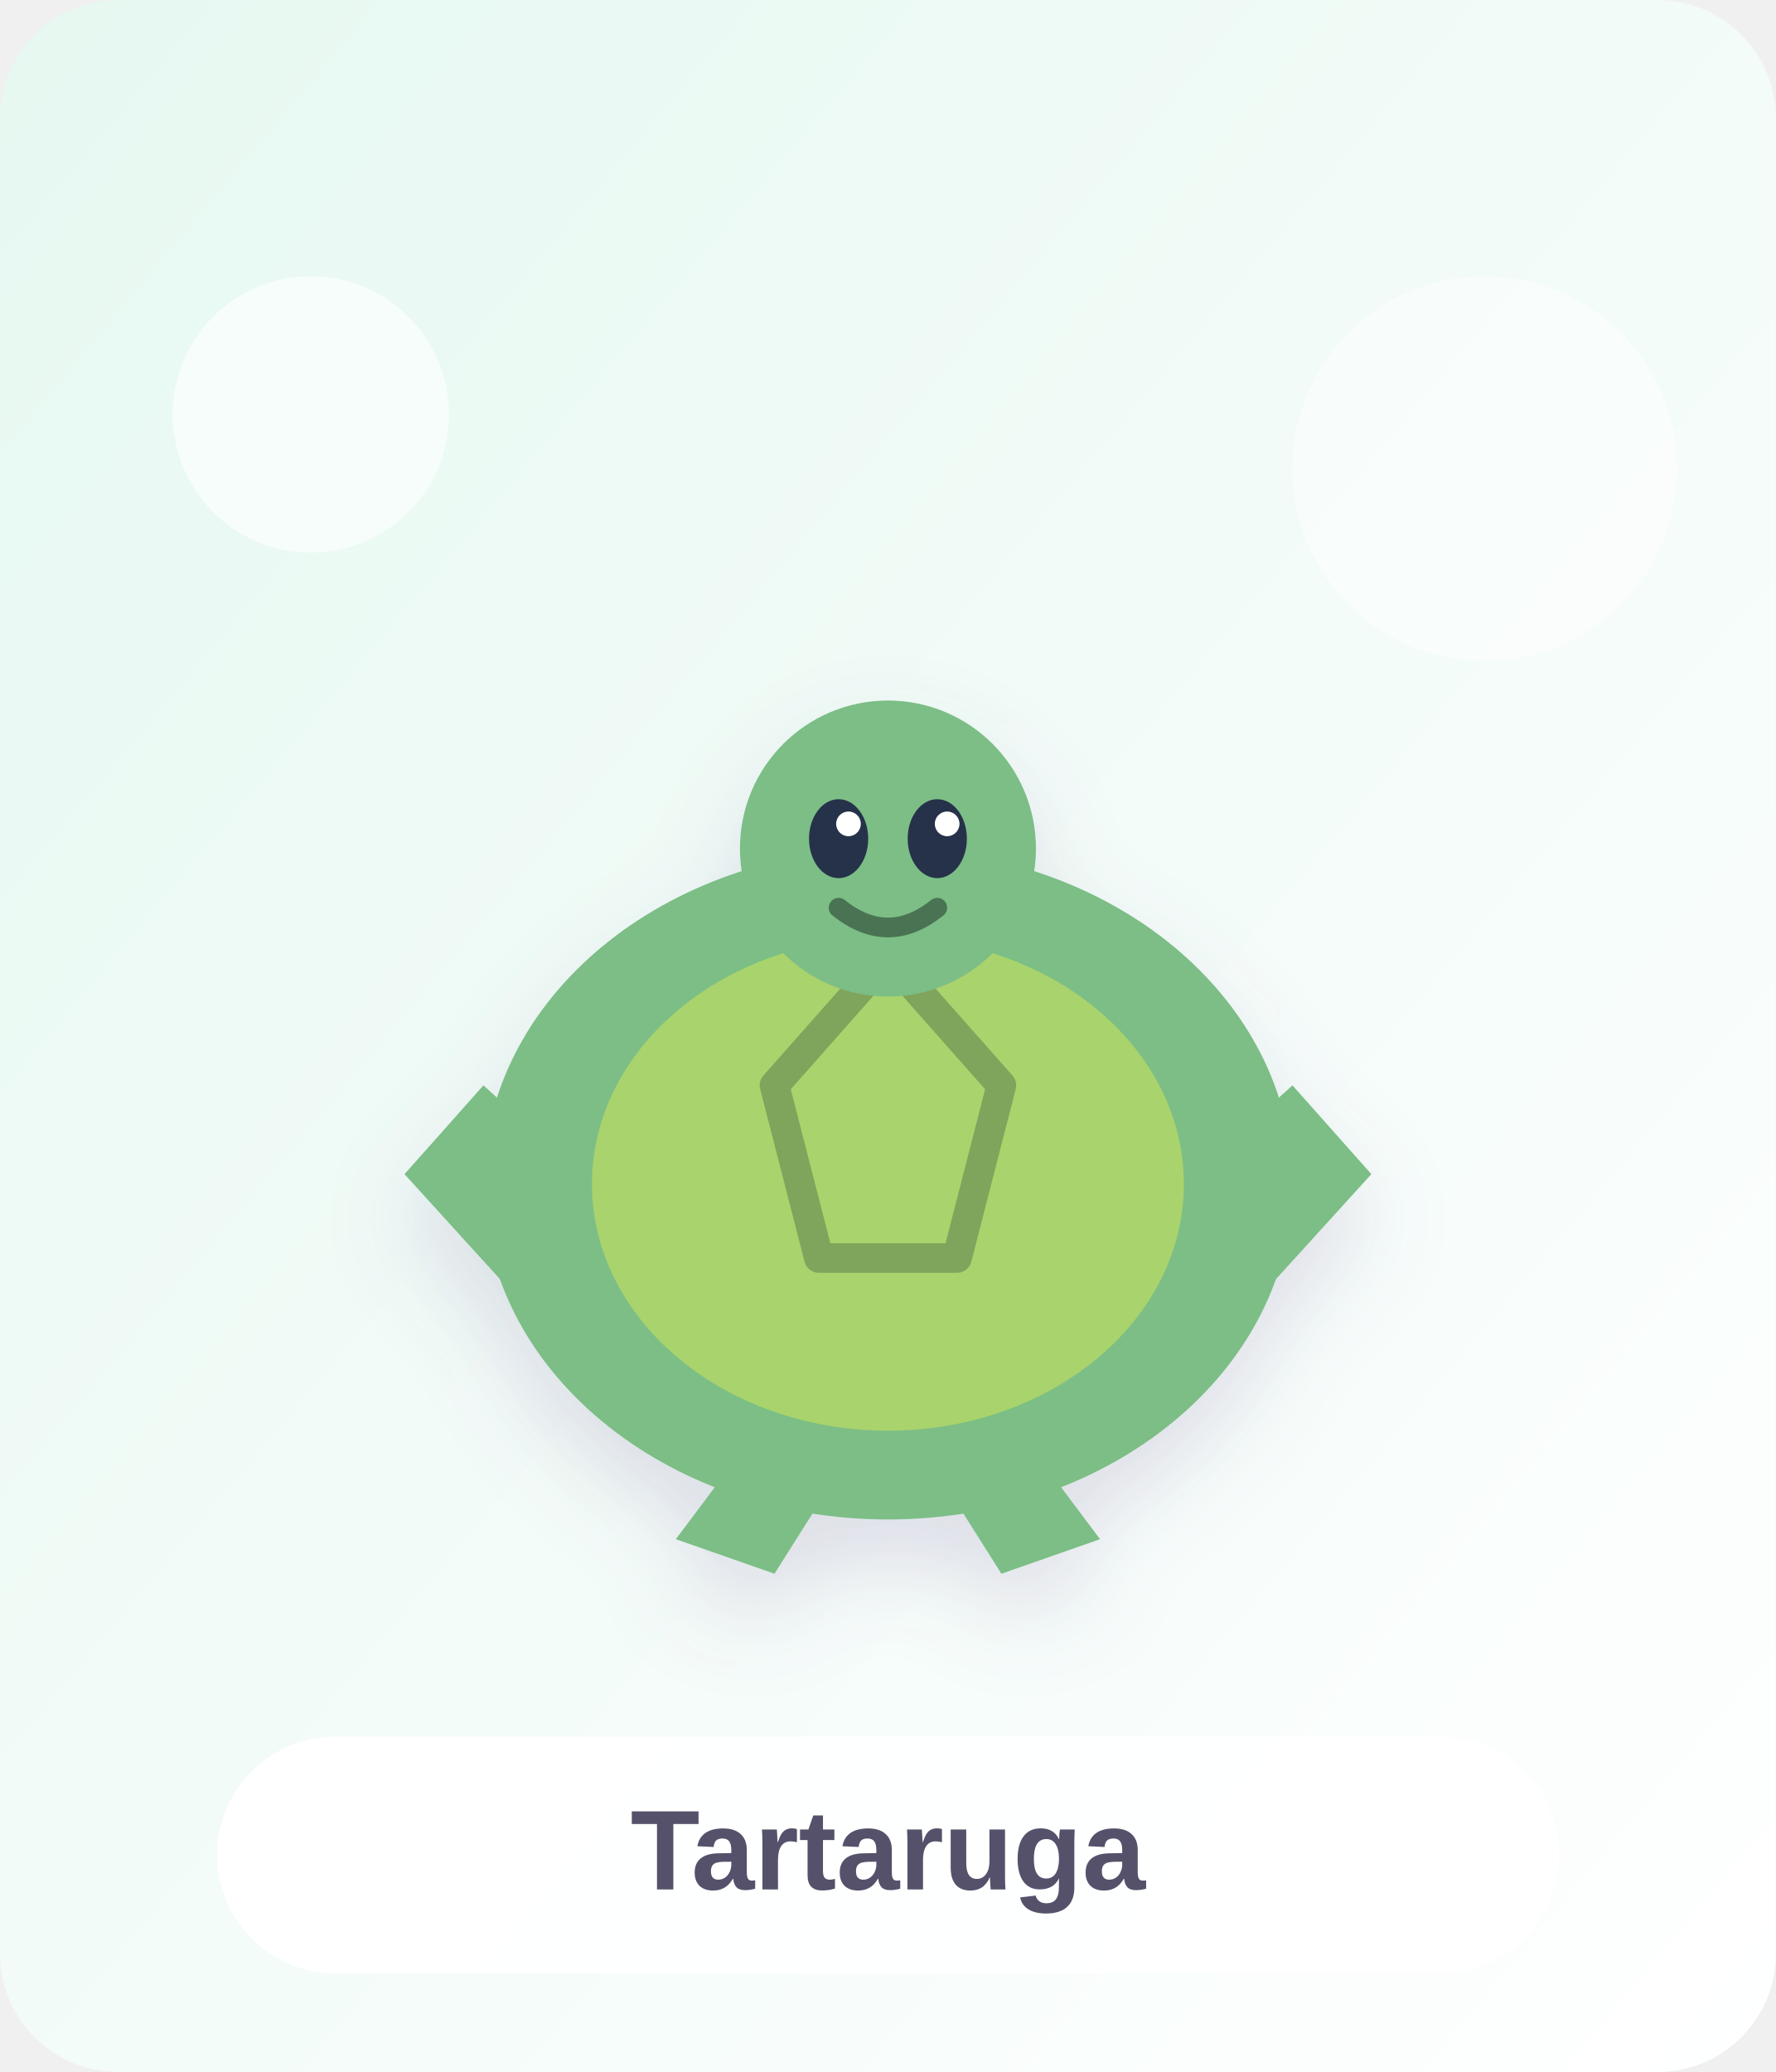
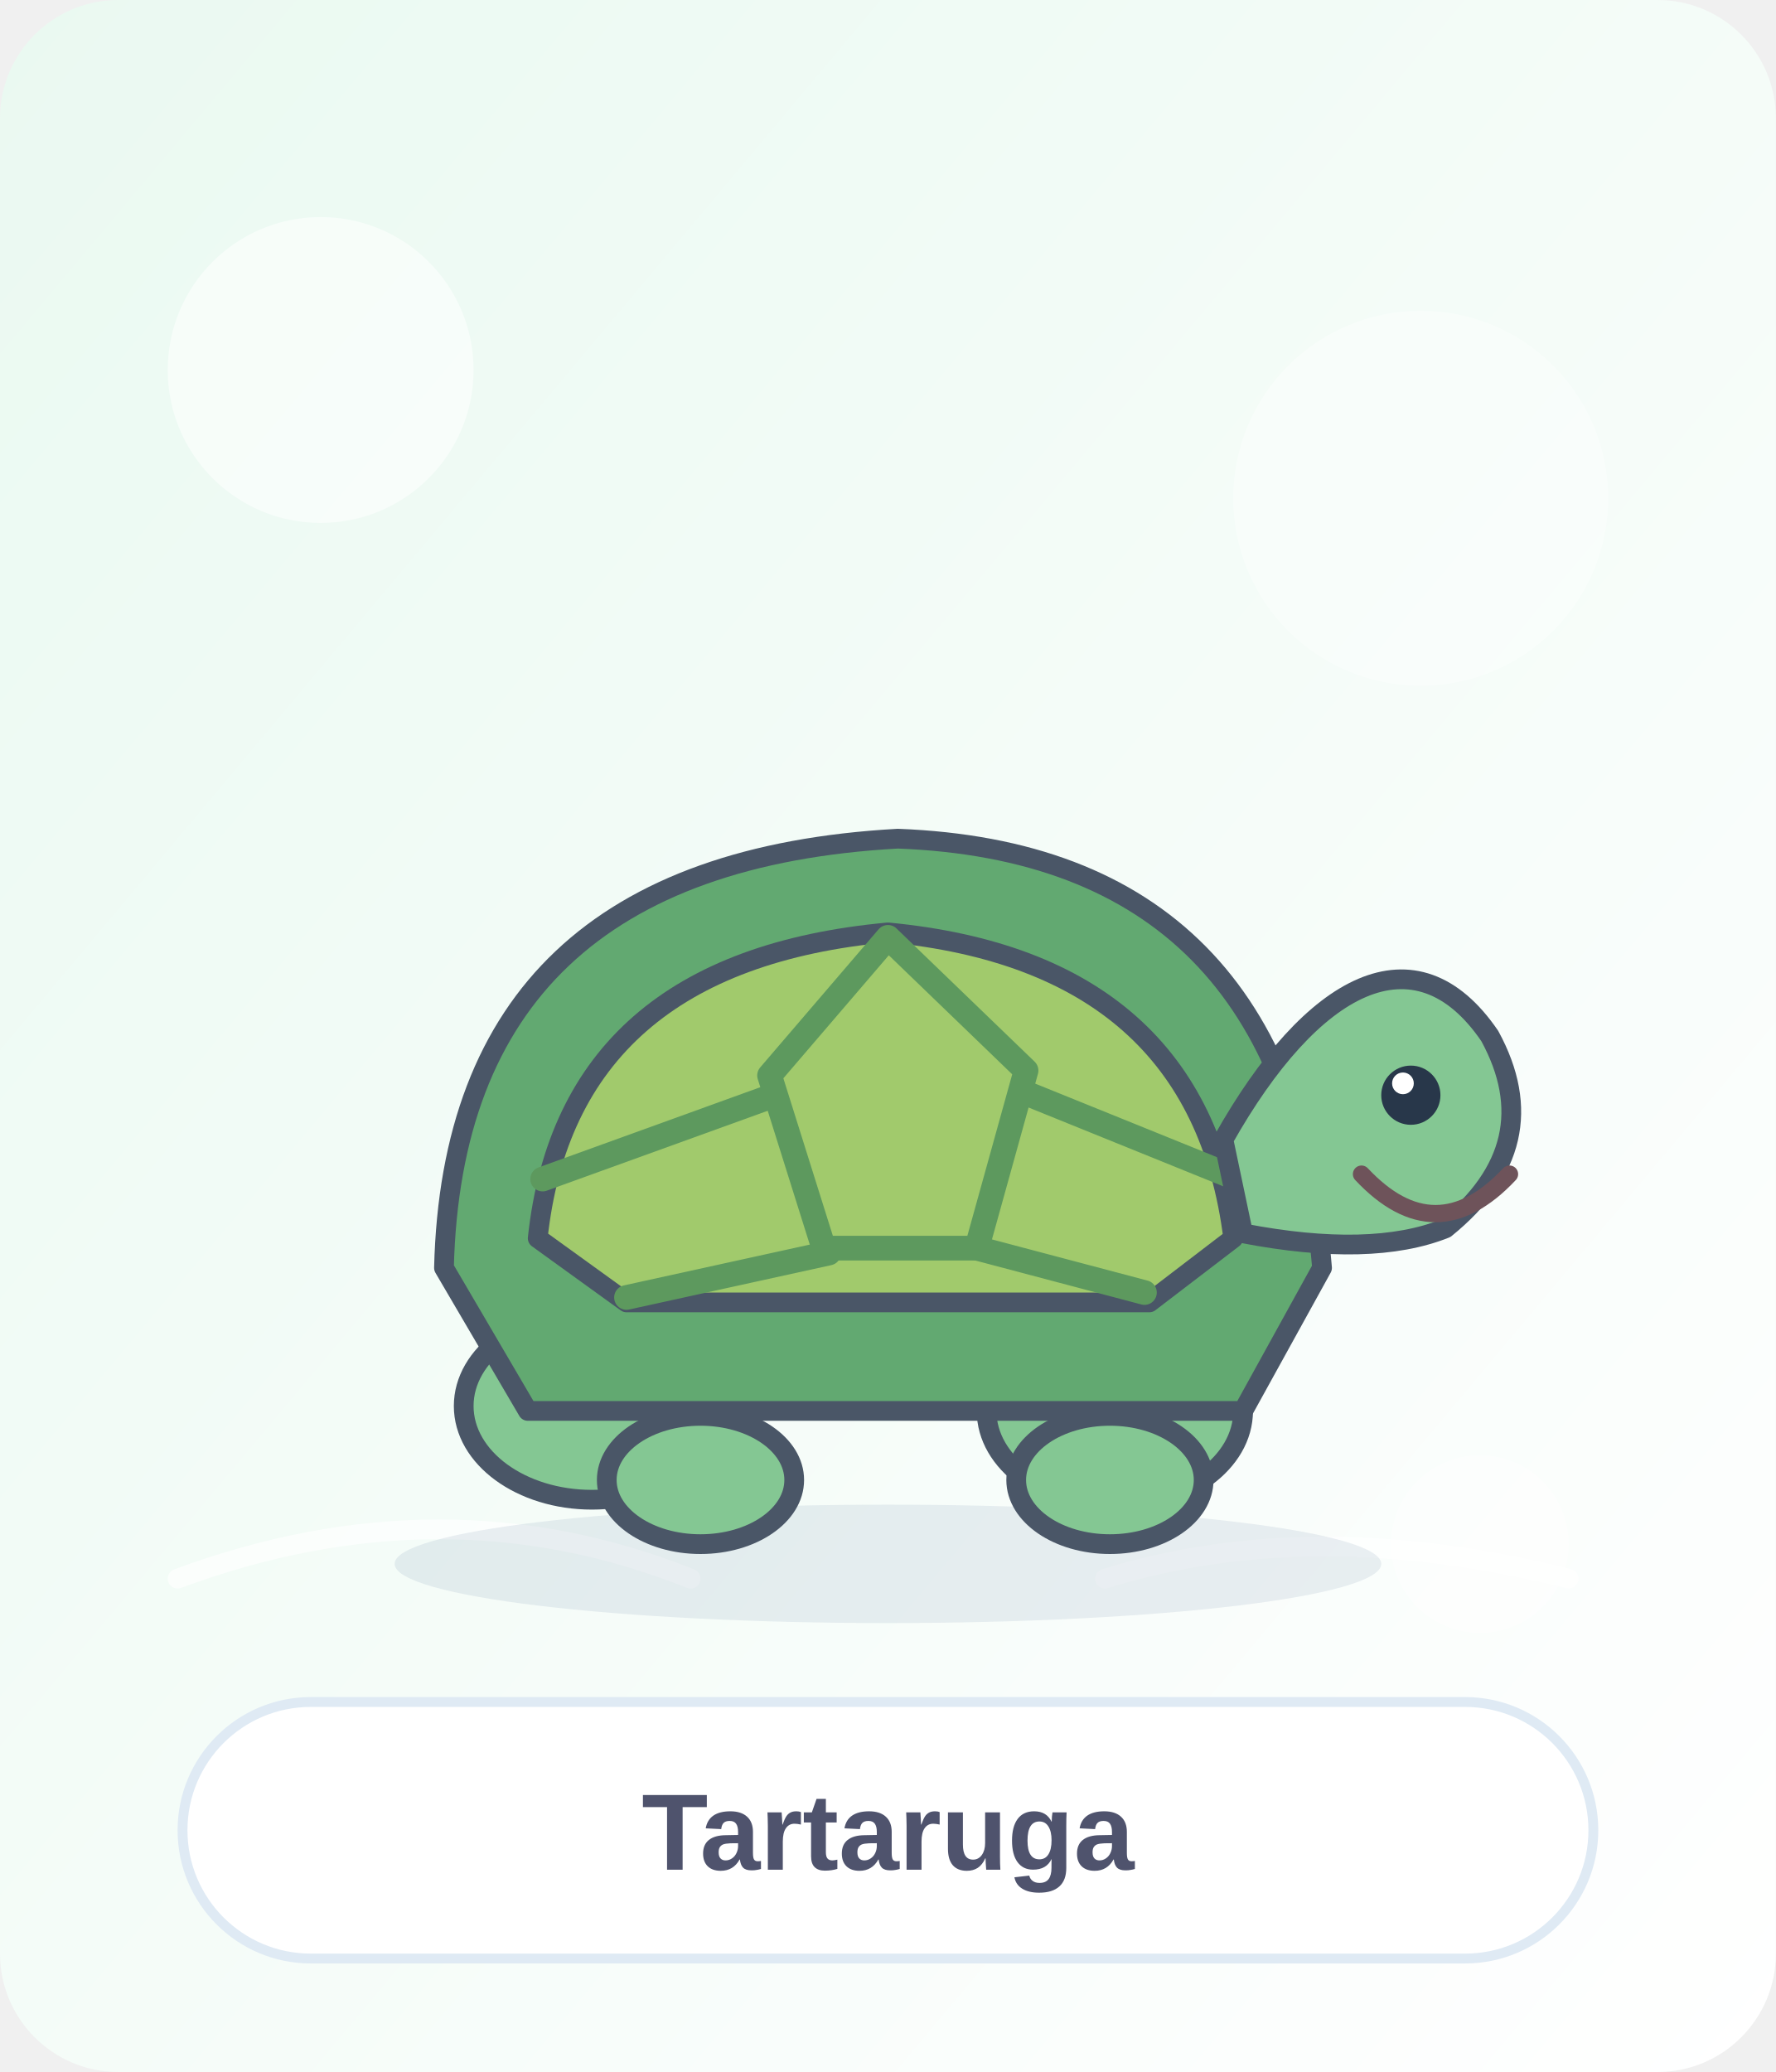
- <svg xmlns="http://www.w3.org/2000/svg" width="360" height="420" viewBox="0 0 360 420" role="img" aria-label="Ilustração de Tartaruga">
+ <svg xmlns="http://www.w3.org/2000/svg" width="360" height="420" viewBox="0 0 360 420" role="img" aria-label="Ilustração infantil de Tartaruga">
  <defs>
    <linearGradient id="bg" x1="0" y1="0" x2="1" y2="1">
-       <stop stop-color="#E6F8F1" />
+       <stop stop-color="#EAF9F1" />
      <stop offset="1" stop-color="#FFFFFF" />
    </linearGradient>
-     <filter id="shadow" x="-30%" y="-30%" width="160%" height="160%">
-       <feDropShadow dx="0" dy="9" stdDeviation="9" flood-color="#7D6C9C" flood-opacity=".20" />
-     </filter>
  </defs>
  <rect width="360" height="420" rx="24" fill="url(#bg)" />
-   <circle cx="63" cy="84" r="28" fill="#FFFFFF99" />
-   <circle cx="301" cy="95" r="39" fill="#FFFFFF77" />
-   <g filter="url(#shadow)">
-     <ellipse cx="180" cy="240" rx="82" ry="68" fill="#7BBE86" />
-     <ellipse cx="180" cy="240" rx="60" ry="50" fill="#A9D36C" />
-     <path d="M180 194 L203 220 L194 255 L166 255 L157 220 Z" fill="none" stroke="#7FA55C" stroke-width="6" stroke-linejoin="round" />
-     <path d="M120 240 L98 220 L82 238 L102 260 Z" fill="#7BBE86" />
-     <path d="M240 240 L262 220 L278 238 L258 260 Z" fill="#7BBE86" />
-     <path d="M152 292 L137 312 L157 319 L169 300 Z" fill="#7BBE86" />
-     <path d="M208 292 L223 312 L203 319 L191 300 Z" fill="#7BBE86" />
-     <circle cx="180" cy="172" r="30" fill="#7BBE86" />
-     <ellipse cx="170" cy="170" rx="6" ry="8" fill="#26324A" />
-     <ellipse cx="190" cy="170" rx="6" ry="8" fill="#26324A" />
-     <circle cx="172" cy="167" r="2.5" fill="#fff" />
-     <circle cx="192" cy="167" r="2.5" fill="#fff" />
-     <path d="M170 184 Q180 192 190 184" fill="none" stroke="#4A7353" stroke-width="4" stroke-linecap="round" />
+   <circle cx="65" cy="75" r="31" fill="#FFFFFF" opacity=".54" />
+   <circle cx="288" cy="101" r="38" fill="#FFFFFF" opacity=".35" />
+   <circle cx="300" cy="313" r="18" fill="#FFFFFF" opacity=".46" />
+   <path d="M36 320 Q90 300 140 320 M224 320 Q266 307 318 320" fill="none" stroke="#FFFFFF" stroke-opacity=".65" stroke-width="4" stroke-linecap="round" />
+   <ellipse cx="180" cy="317" rx="100" ry="12" fill="#6380A4" opacity=".13" />
+   <g>
+     <ellipse cx="120" cy="285" rx="26" ry="19" fill="#84C793" stroke="#4A5667" stroke-width="4" />
+     <ellipse cx="226" cy="286" rx="26" ry="19" fill="#84C793" stroke="#4A5667" stroke-width="4" />
+     <path d="M90 257 Q92 175 182 170 Q261 173 268 257 L252 286 H107 Z" fill="#62A971" stroke="#4A5667" stroke-width="4" stroke-linejoin="round" stroke-linecap="round" />
+     <path d="M109 251 Q115 195 180 189 Q243 195 250 251 L233 264 H127 Z" fill="#A1CA6C" stroke="#4A5667" stroke-width="4" stroke-linejoin="round" stroke-linecap="round" />
+     <path d="M180 190 L156 218 L167 253 H198 L208 217 Z" fill="none" stroke="#5D995E" stroke-width="5" stroke-linejoin="round" stroke-linecap="round" />
+     <path d="M110 239 L157 222 M251 239 L209 222 M168 254 L127 263 M198 253 L232 262" fill="none" stroke="#5D995E" stroke-width="5" stroke-linejoin="round" stroke-linecap="round" />
+     <path d="M248 231 C266 199 287 188 302 210 Q314 232 293 249 Q278 255 252 250 Z" fill="#84C793" stroke="#4A5667" stroke-width="4" stroke-linejoin="round" stroke-linecap="round" />
+     <ellipse cx="286" cy="222" rx="6" ry="6" fill="#28374A" stroke="none" stroke-width="0" />
+     <circle cx="284.4" cy="219.6" r="2.2" fill="#fff" stroke="none" stroke-width="0" />
+     <path d="M276 238 Q291 254 306 238" fill="none" stroke="#6E535A" stroke-width="3.5" stroke-linejoin="round" stroke-linecap="round" />
+     <ellipse cx="142" cy="300" rx="19" ry="13" fill="#84C793" stroke="#4A5667" stroke-width="4" />
+     <ellipse cx="225" cy="300" rx="19" ry="13" fill="#84C793" stroke="#4A5667" stroke-width="4" />
  </g>
-   <rect x="44" y="352" width="272" height="48" rx="24" fill="#FFFFFFE9" />
-   <text x="180" y="383" font-family="Verdana,Arial,sans-serif" font-weight="bold" font-size="23" text-anchor="middle" fill="#55516B">Tartaruga</text>
+   <rect x="37" y="345" width="286" height="52" rx="26" fill="#FFFFFF" fill-opacity=".96" stroke="#DFEAF4" stroke-width="2" />
+   <text x="180" y="379" font-family="Verdana, Arial, sans-serif" font-weight="bold" font-size="22" text-anchor="middle" fill="#4F536D">Tartaruga</text>
</svg>
